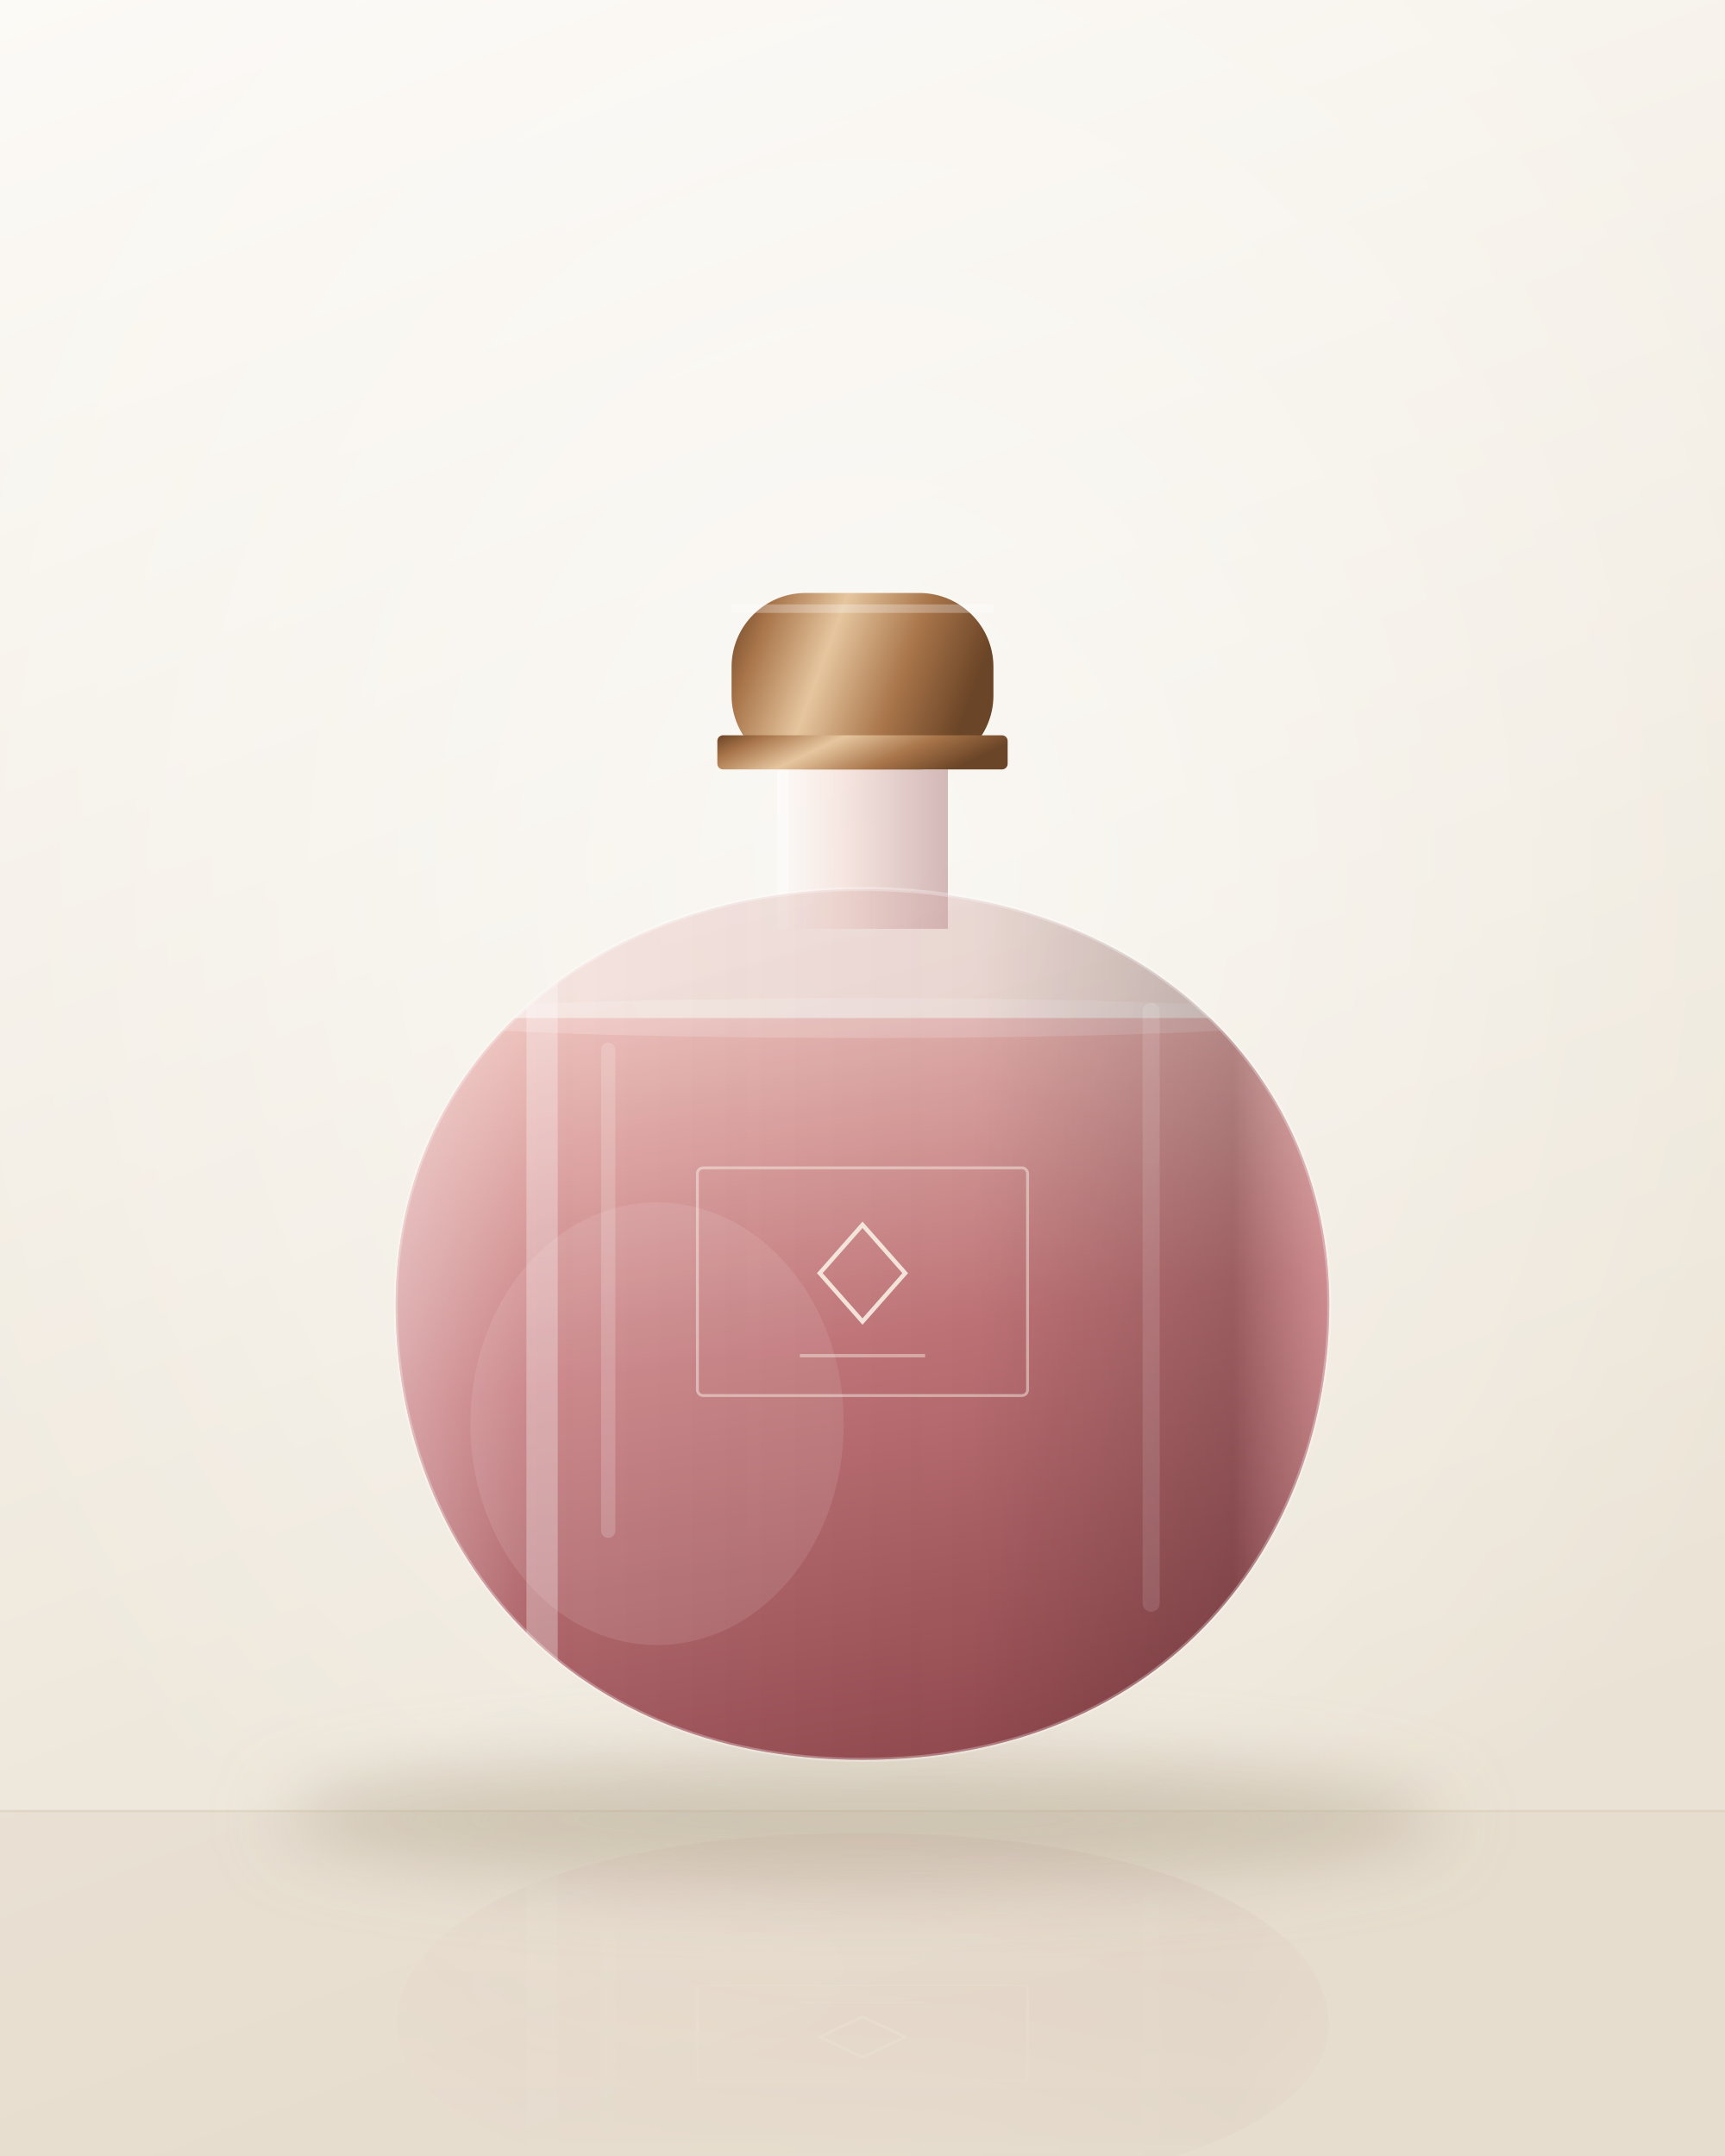
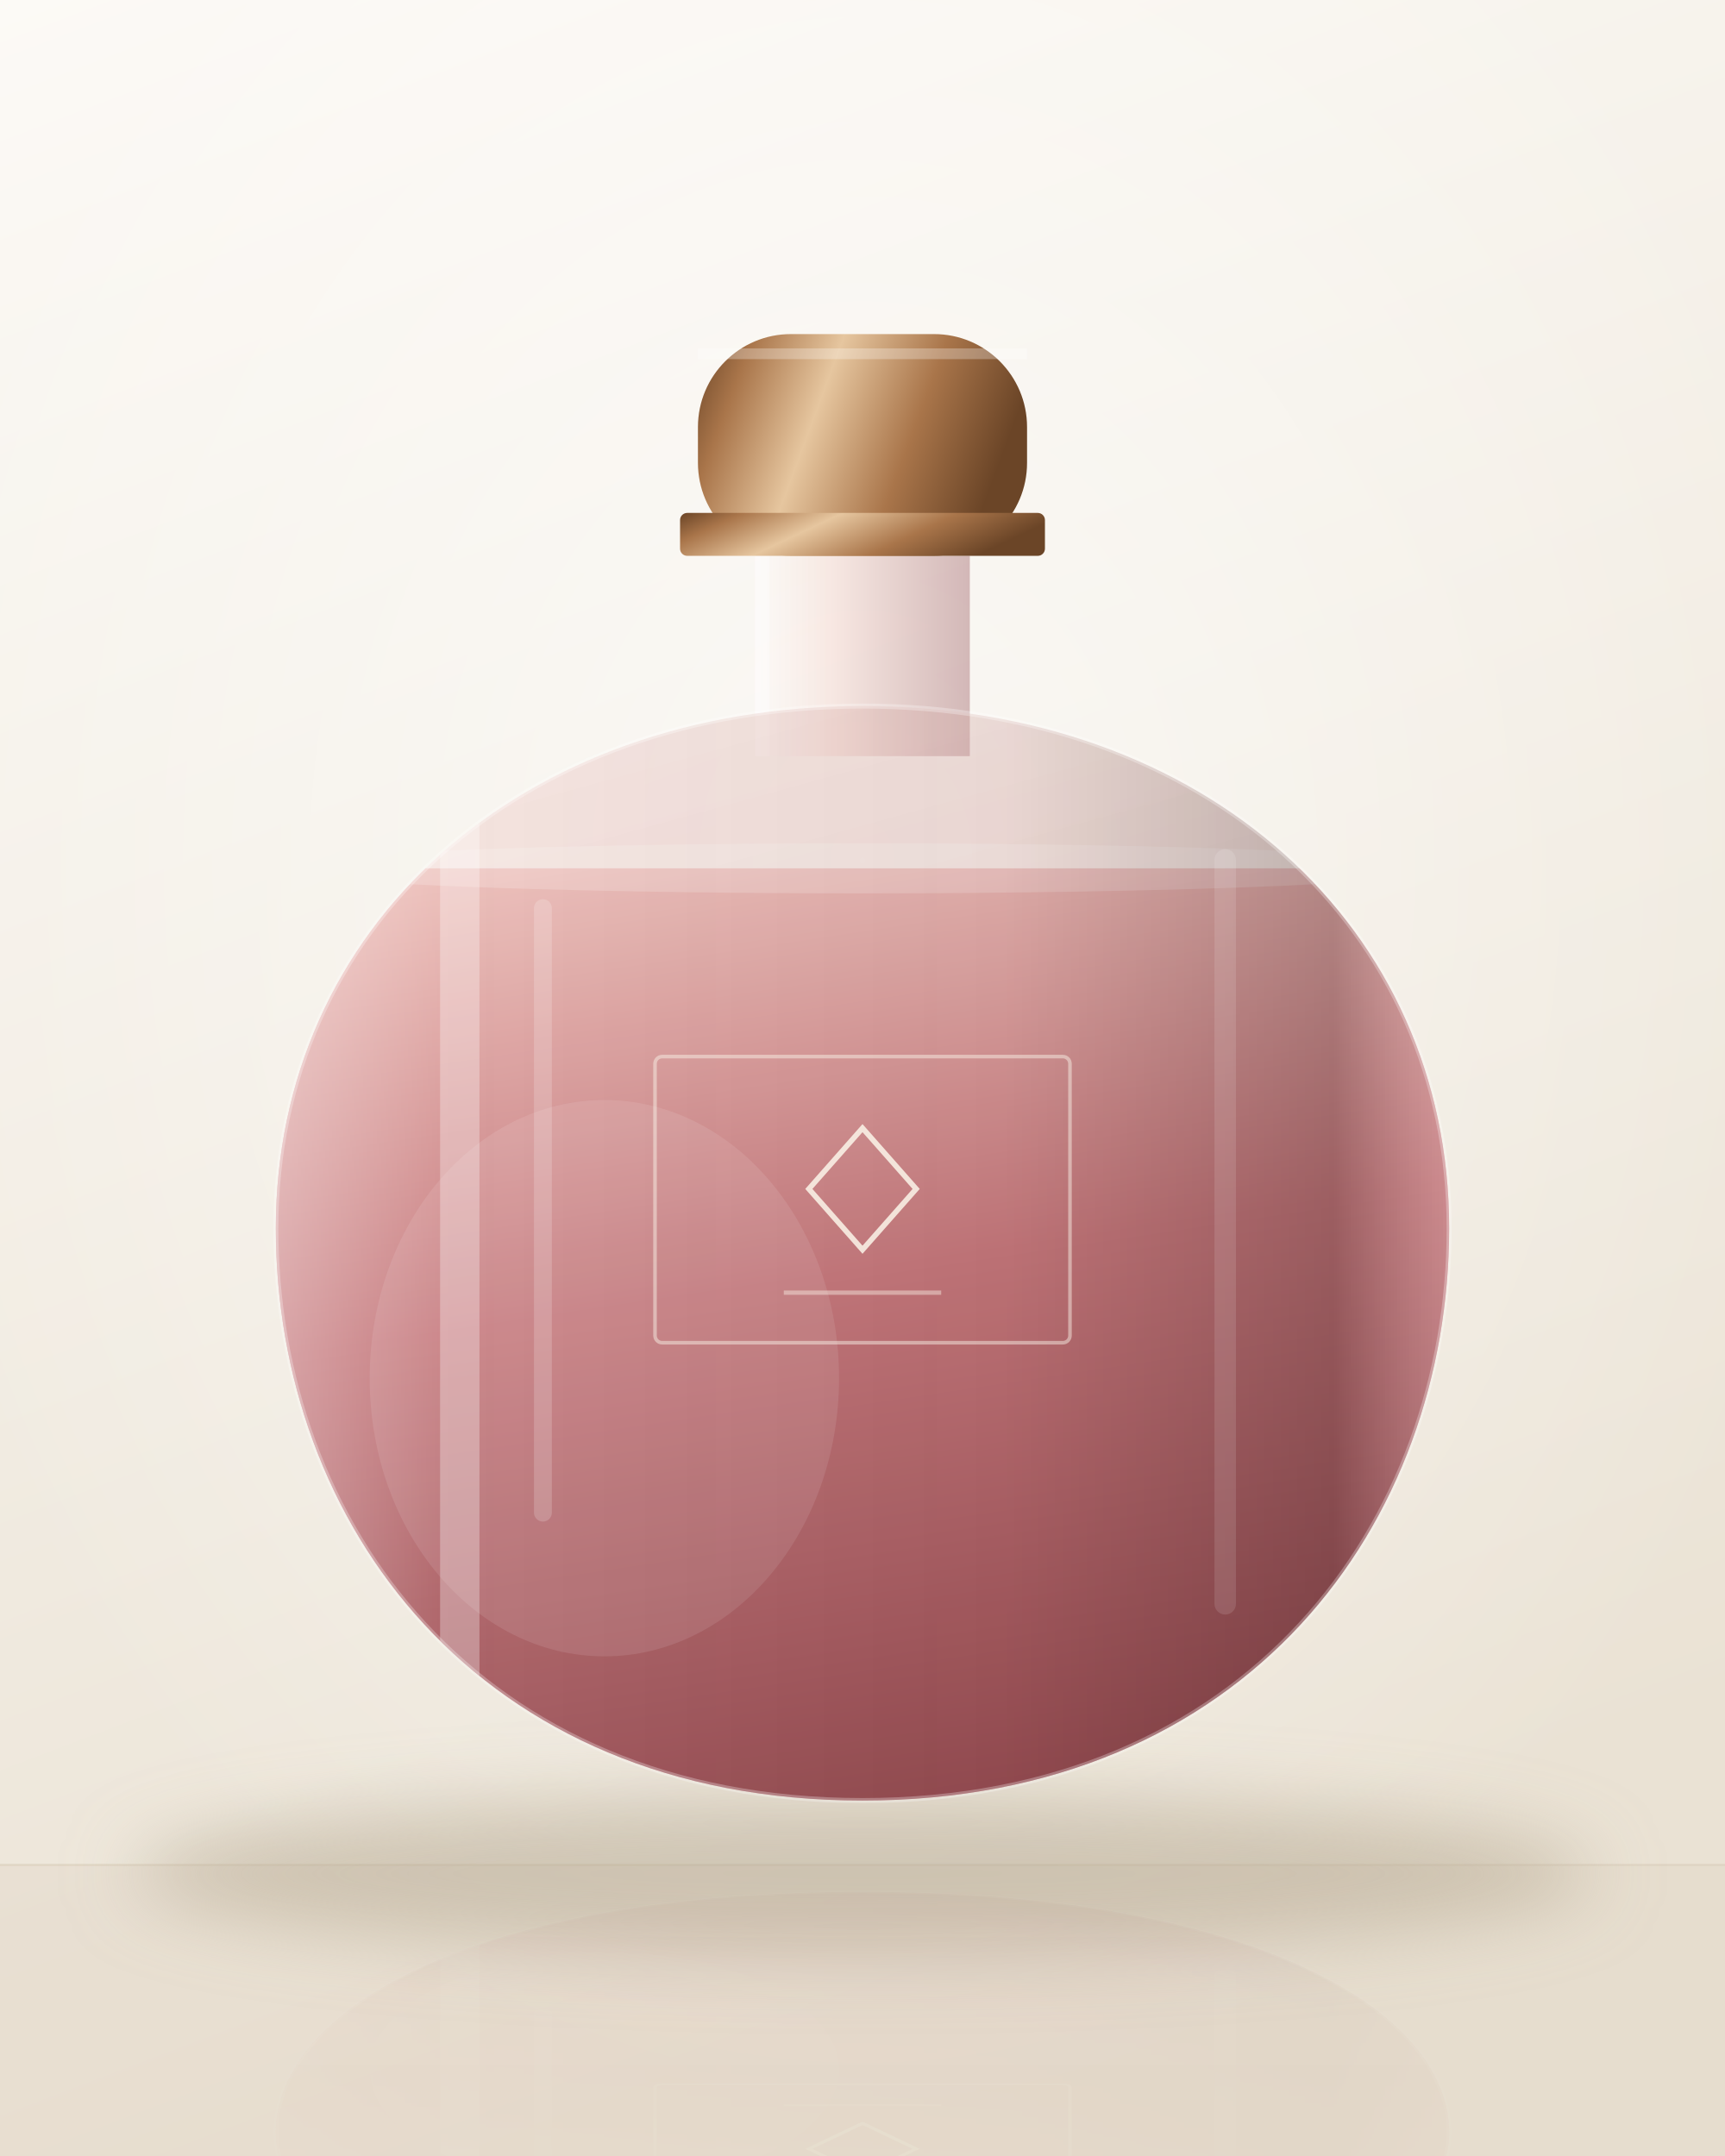
<svg xmlns="http://www.w3.org/2000/svg" viewBox="0 0 800 1000" width="800" height="1000" role="img">
  <defs>
    <linearGradient id="bg-ward-taifi1" x1="0" y1="0" x2="0.3" y2="1">
      <stop offset="0" stop-color="#FCFAF6" />
      <stop offset="1" stop-color="#EAE2D4" />
    </linearGradient>
    <radialGradient id="glow-ward-taifi1" cx="0.5" cy="0.4" r="0.58">
      <stop offset="0" stop-color="#FFFFFF" stop-opacity="0.8" />
      <stop offset="1" stop-color="#FFFFFF" stop-opacity="0" />
    </radialGradient>
    <linearGradient id="liq-ward-taifi1" x1="0" y1="0" x2="0.25" y2="1">
      <stop offset="0" stop-color="#F3CBC4" />
      <stop offset="0.45" stop-color="#C4767A" />
      <stop offset="1" stop-color="#8B4248" />
    </linearGradient>
    <linearGradient id="empty-ward-taifi1" x1="0" y1="0" x2="0.3" y2="1">
      <stop offset="0" stop-color="#F3CBC4" stop-opacity="0.34" />
      <stop offset="1" stop-color="#C4767A" stop-opacity="0.42" />
    </linearGradient>
    <linearGradient id="glass-ward-taifi1" x1="0" y1="0" x2="1" y2="0">
      <stop offset="0" stop-color="#ffffff" stop-opacity="0.34" />
      <stop offset="0.14" stop-color="#ffffff" stop-opacity="0.05" />
      <stop offset="0.62" stop-color="#000000" stop-opacity="0.04" />
      <stop offset="0.9" stop-color="#000000" stop-opacity="0.2" />
      <stop offset="1" stop-color="#ffffff" stop-opacity="0.16" />
    </linearGradient>
    <linearGradient id="cap-ward-taifi1" x1="0" y1="0" x2="1" y2="0.25">
      <stop offset="0" stop-color="#6B4527" />
      <stop offset="0.16" stop-color="#A9754A" />
      <stop offset="0.42" stop-color="#E6C69F" />
      <stop offset="0.72" stop-color="#A9754A" />
      <stop offset="1" stop-color="#6B4527" />
    </linearGradient>
    <linearGradient id="neck-ward-taifi1" x1="0" y1="0" x2="1" y2="0">
      <stop offset="0" stop-color="#ffffff" stop-opacity="0.3" />
      <stop offset="0.35" stop-color="#F3CBC4" stop-opacity="0.35" />
      <stop offset="1" stop-color="#8B4248" stop-opacity="0.35" />
    </linearGradient>
    <linearGradient id="fade-ward-taifi1" x1="0" y1="0" x2="0" y2="1">
      <stop offset="0" stop-color="#ffffff" stop-opacity="0.55" />
      <stop offset="1" stop-color="#ffffff" stop-opacity="0" />
    </linearGradient>
    <mask id="reflect-ward-taifi1">
      <rect x="-1000" y="-1000" width="2000" height="2000" fill="url(#fade-ward-taifi1)" />
    </mask>
    <filter id="soft-ward-taifi1" x="-60%" y="-60%" width="220%" height="220%">
      <feGaussianBlur stdDeviation="16" />
    </filter>
  </defs>
  <rect width="800" height="1000" fill="url(#bg-ward-taifi1)" />
  <rect width="800" height="1000" fill="url(#glow-ward-taifi1)" opacity="0.7" />
-   <rect y="840" width="800" height="160" fill="#DCD1BE" opacity="0.3" />
-   <path d="M 0 840 L 800 840" stroke="#DCD1BE" stroke-opacity="0.7" />
-   <ellipse cx="400" cy="844" rx="269.28" ry="29.04" fill="#B3A68F" opacity="0.5" filter="url(#soft-ward-taifi1)" />
-   <g mask="url(#reflect-ward-taifi1)" opacity="0.16" transform="translate(400 840) scale(1.32 -0.5544)">
+   <rect y="865" width="800" height="135" fill="#DCD1BE" opacity="0.3" />
+   <path d="M 0 865 L 800 865" stroke="#DCD1BE" stroke-opacity="0.7" />
+   <ellipse cx="400" cy="869" rx="338.433" ry="36.498" fill="#B3A68F" opacity="0.5" filter="url(#soft-ward-taifi1)" />
+   <g mask="url(#reflect-ward-taifi1)" opacity="0.16" transform="translate(400 865) scale(1.658986 -0.6967742)">
    <clipPath id="clip-ward-taifi1">
      <path d="M 0 -18 C -108 -18 -164 -96 -164 -178 C -164 -262 -96 -324 0 -324 C 96 -324 164 -262 164 -178 C 164 -96 108 -18 0 -18 Z" />
    </clipPath>
    <rect x="-30" y="-366" width="60" height="56" fill="url(#neck-ward-taifi1)" />
    <rect x="-30" y="-366" width="4" height="56" fill="#ffffff" opacity="0.35" />
    <rect x="-46" y="-428" width="92" height="62" rx="26" fill="url(#cap-ward-taifi1)" />
    <rect x="-46" y="-424" width="92" height="3" fill="#ffffff" opacity="0.28" />
    <rect x="-51" y="-378" width="102" height="12" rx="2" fill="url(#cap-ward-taifi1)" />
    <path d="M 0 -18 C -108 -18 -164 -96 -164 -178 C -164 -262 -96 -324 0 -324 C 96 -324 164 -262 164 -178 C 164 -96 108 -18 0 -18 Z" fill="url(#empty-ward-taifi1)" />
    <g clip-path="url(#clip-ward-taifi1)">
      <rect x="-260" y="-278.64" width="520" height="318.64" fill="url(#liq-ward-taifi1)" />
      <ellipse cx="0" cy="-278.64" rx="164" ry="7" fill="#ffffff" opacity="0.18" />
      <ellipse cx="-72.16" cy="-136.08" rx="65.6" ry="77.76" fill="#ffffff" opacity="0.1" />
    </g>
    <path d="M 0 -18 C -108 -18 -164 -96 -164 -178 C -164 -262 -96 -324 0 -324 C 96 -324 164 -262 164 -178 C 164 -96 108 -18 0 -18 Z" fill="url(#glass-ward-taifi1)" />
    <path d="M 0 -18 C -108 -18 -164 -96 -164 -178 C -164 -262 -96 -324 0 -324 C 96 -324 164 -262 164 -178 C 164 -96 108 -18 0 -18 Z" fill="none" stroke="#ffffff" stroke-opacity="0.28" stroke-width="1.4" />
    <g clip-path="url(#clip-ward-taifi1)">
      <rect x="-118.08" y="-298" width="11" height="254" rx="5.5" fill="#ffffff" opacity="0.3" />
      <rect x="-91.84" y="-270" width="5" height="174" rx="2.5" fill="#ffffff" opacity="0.18" />
      <rect x="98.4" y="-284" width="6" height="214" rx="3" fill="#ffffff" opacity="0.12" />
    </g>
    <g opacity="0.92">
      <rect x="-58" y="-226" width="116" height="80" rx="2" fill="none" stroke="#FDF8EC" stroke-opacity="0.5" />
      <path d="M 0 -206 L 15 -189 L 0 -172 L -15 -189 Z" fill="none" stroke="#FDF8EC" stroke-opacity="0.9" stroke-width="1.5" />
      <path d="M -22 -160 L 22 -160" stroke="#FDF8EC" stroke-opacity="0.45" stroke-width="1.2" />
    </g>
  </g>
-   <g transform="translate(400 840) scale(1.32)">
+   <g transform="translate(400 865) scale(1.658986)">
    <clipPath id="clip-ward-taifi1">
      <path d="M 0 -18 C -108 -18 -164 -96 -164 -178 C -164 -262 -96 -324 0 -324 C 96 -324 164 -262 164 -178 C 164 -96 108 -18 0 -18 Z" />
    </clipPath>
    <rect x="-30" y="-366" width="60" height="56" fill="url(#neck-ward-taifi1)" />
    <rect x="-30" y="-366" width="4" height="56" fill="#ffffff" opacity="0.35" />
    <rect x="-46" y="-428" width="92" height="62" rx="26" fill="url(#cap-ward-taifi1)" />
    <rect x="-46" y="-424" width="92" height="3" fill="#ffffff" opacity="0.28" />
    <rect x="-51" y="-378" width="102" height="12" rx="2" fill="url(#cap-ward-taifi1)" />
    <path d="M 0 -18 C -108 -18 -164 -96 -164 -178 C -164 -262 -96 -324 0 -324 C 96 -324 164 -262 164 -178 C 164 -96 108 -18 0 -18 Z" fill="url(#empty-ward-taifi1)" />
    <g clip-path="url(#clip-ward-taifi1)">
      <rect x="-260" y="-278.64" width="520" height="318.64" fill="url(#liq-ward-taifi1)" />
      <ellipse cx="0" cy="-278.64" rx="164" ry="7" fill="#ffffff" opacity="0.18" />
      <ellipse cx="-72.16" cy="-136.08" rx="65.6" ry="77.76" fill="#ffffff" opacity="0.1" />
    </g>
    <path d="M 0 -18 C -108 -18 -164 -96 -164 -178 C -164 -262 -96 -324 0 -324 C 96 -324 164 -262 164 -178 C 164 -96 108 -18 0 -18 Z" fill="url(#glass-ward-taifi1)" />
    <path d="M 0 -18 C -108 -18 -164 -96 -164 -178 C -164 -262 -96 -324 0 -324 C 96 -324 164 -262 164 -178 C 164 -96 108 -18 0 -18 Z" fill="none" stroke="#ffffff" stroke-opacity="0.28" stroke-width="1.4" />
    <g clip-path="url(#clip-ward-taifi1)">
      <rect x="-118.08" y="-298" width="11" height="254" rx="5.5" fill="#ffffff" opacity="0.3" />
      <rect x="-91.84" y="-270" width="5" height="174" rx="2.5" fill="#ffffff" opacity="0.18" />
      <rect x="98.4" y="-284" width="6" height="214" rx="3" fill="#ffffff" opacity="0.12" />
    </g>
    <g opacity="0.92">
      <rect x="-58" y="-226" width="116" height="80" rx="2" fill="none" stroke="#FDF8EC" stroke-opacity="0.5" />
      <path d="M 0 -206 L 15 -189 L 0 -172 L -15 -189 Z" fill="none" stroke="#FDF8EC" stroke-opacity="0.9" stroke-width="1.5" />
      <path d="M -22 -160 L 22 -160" stroke="#FDF8EC" stroke-opacity="0.45" stroke-width="1.2" />
    </g>
  </g>
</svg>
